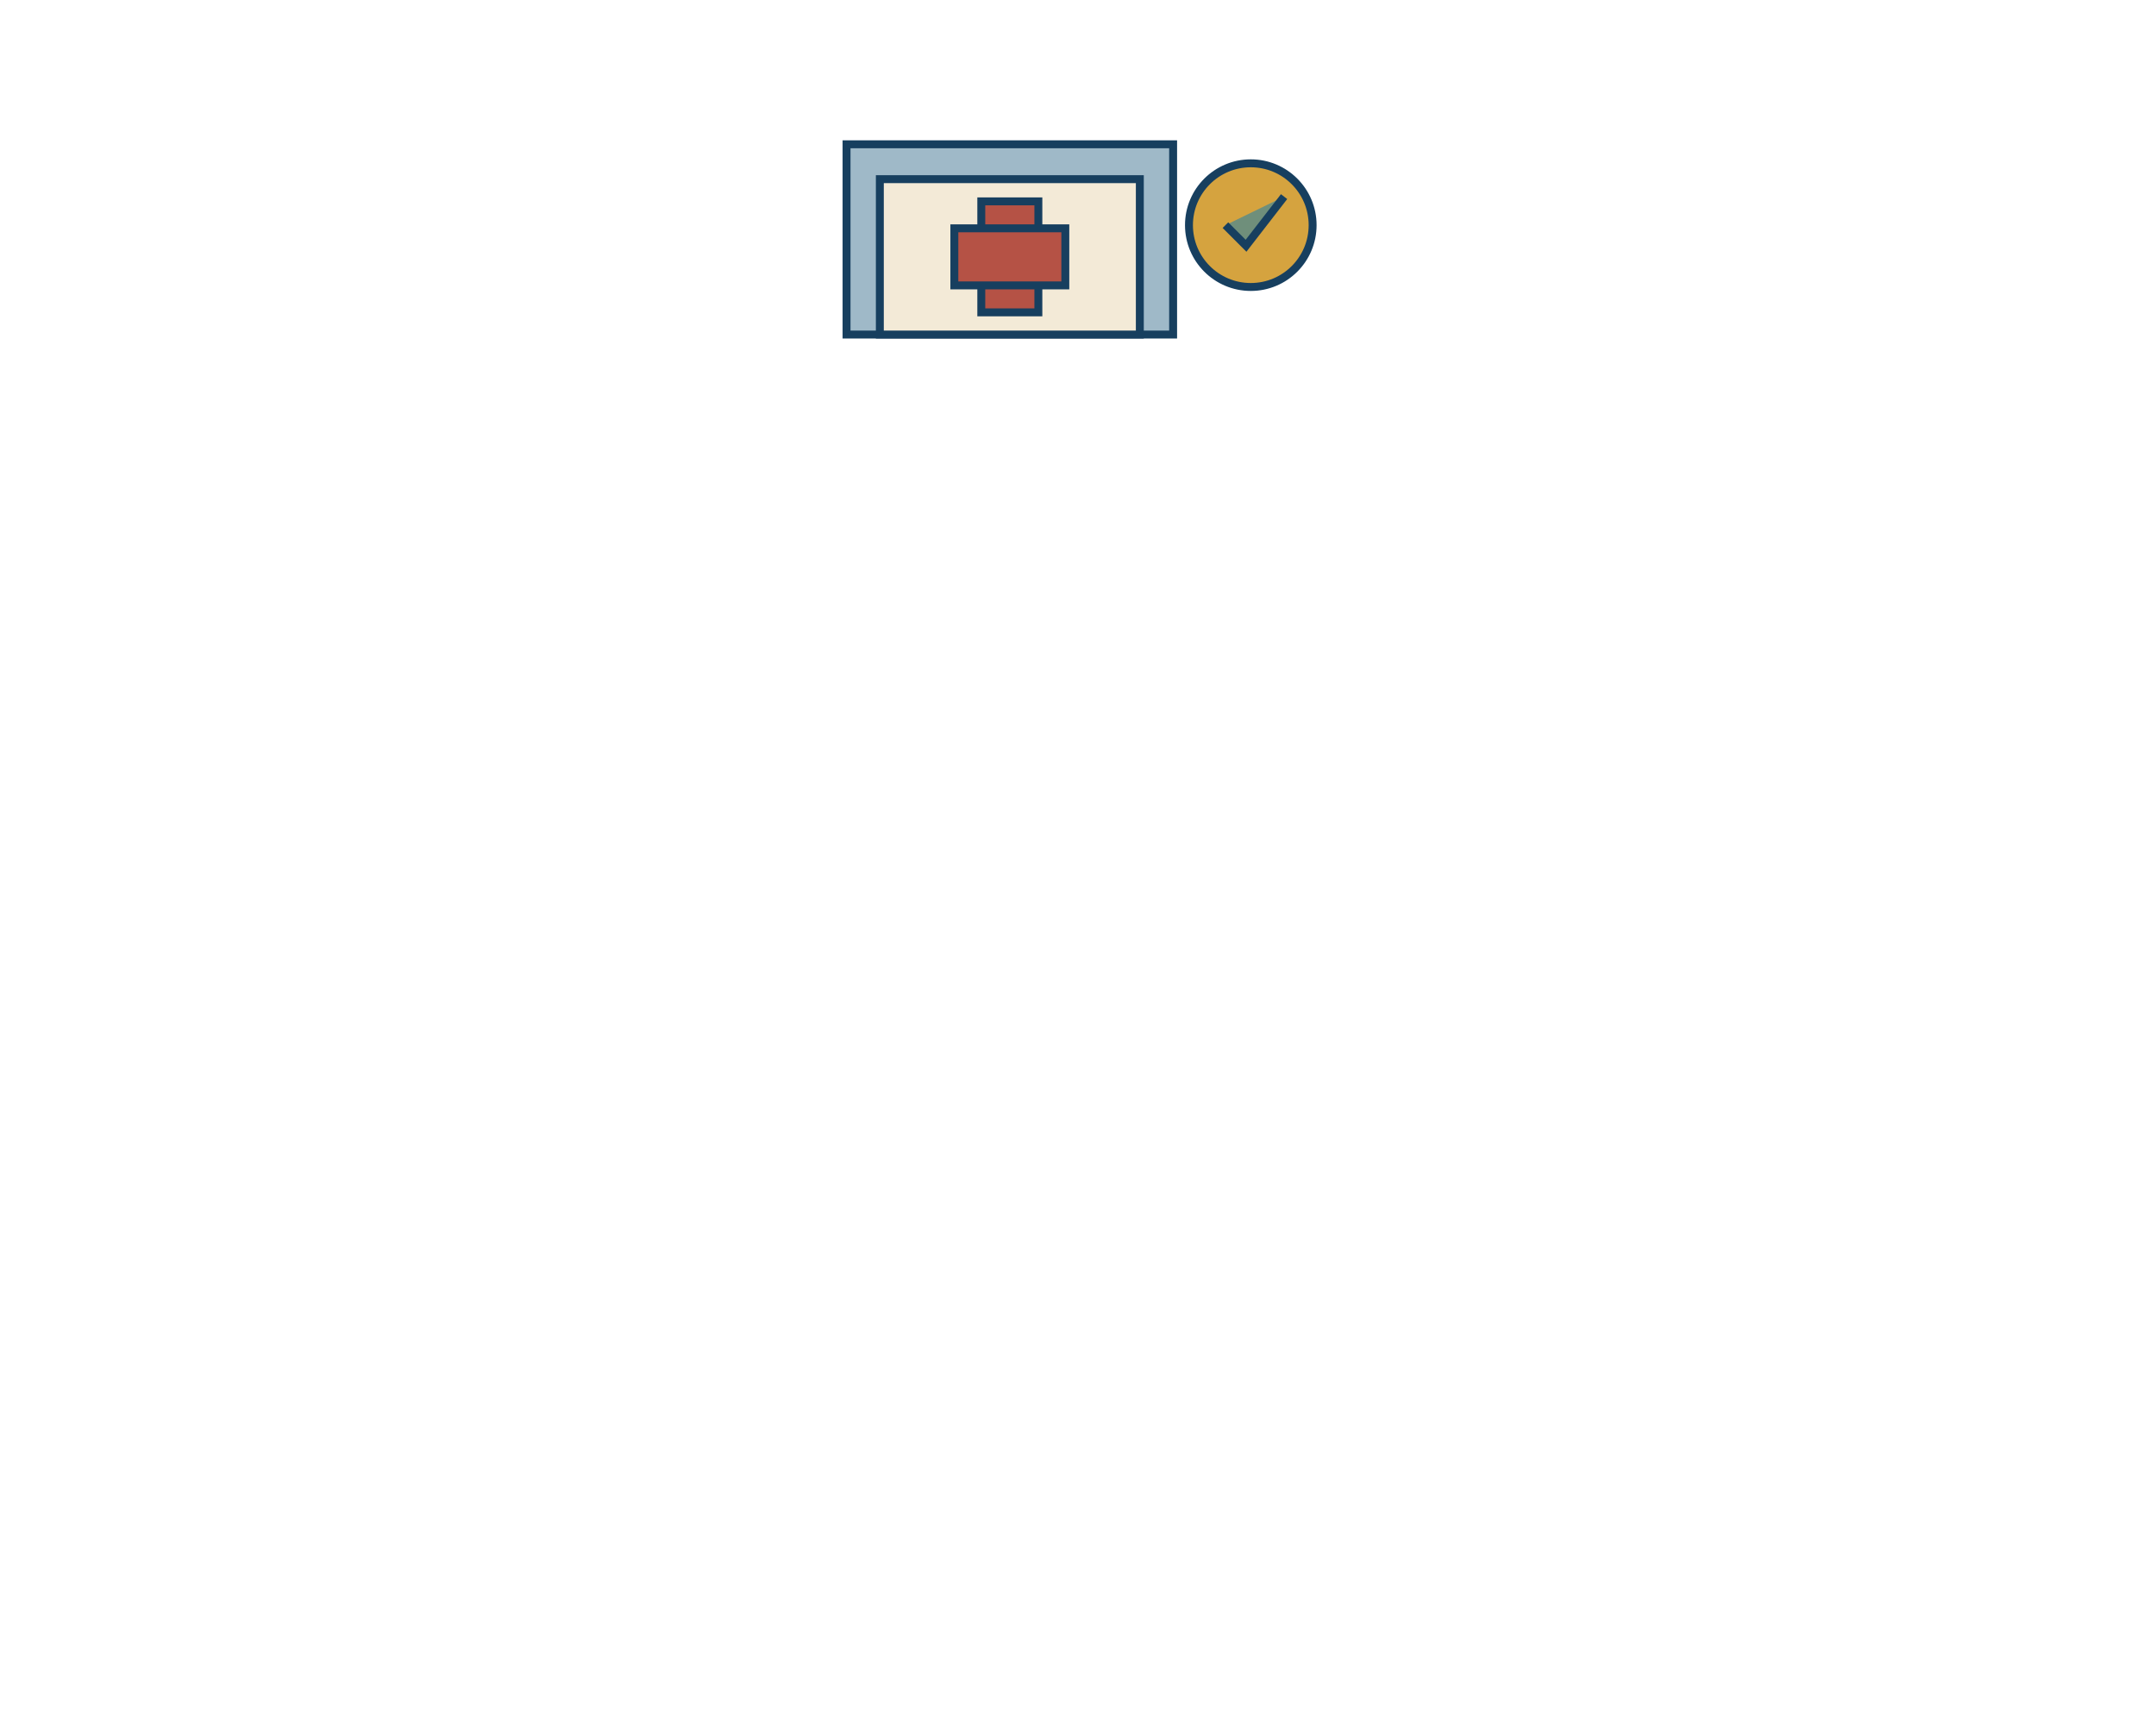
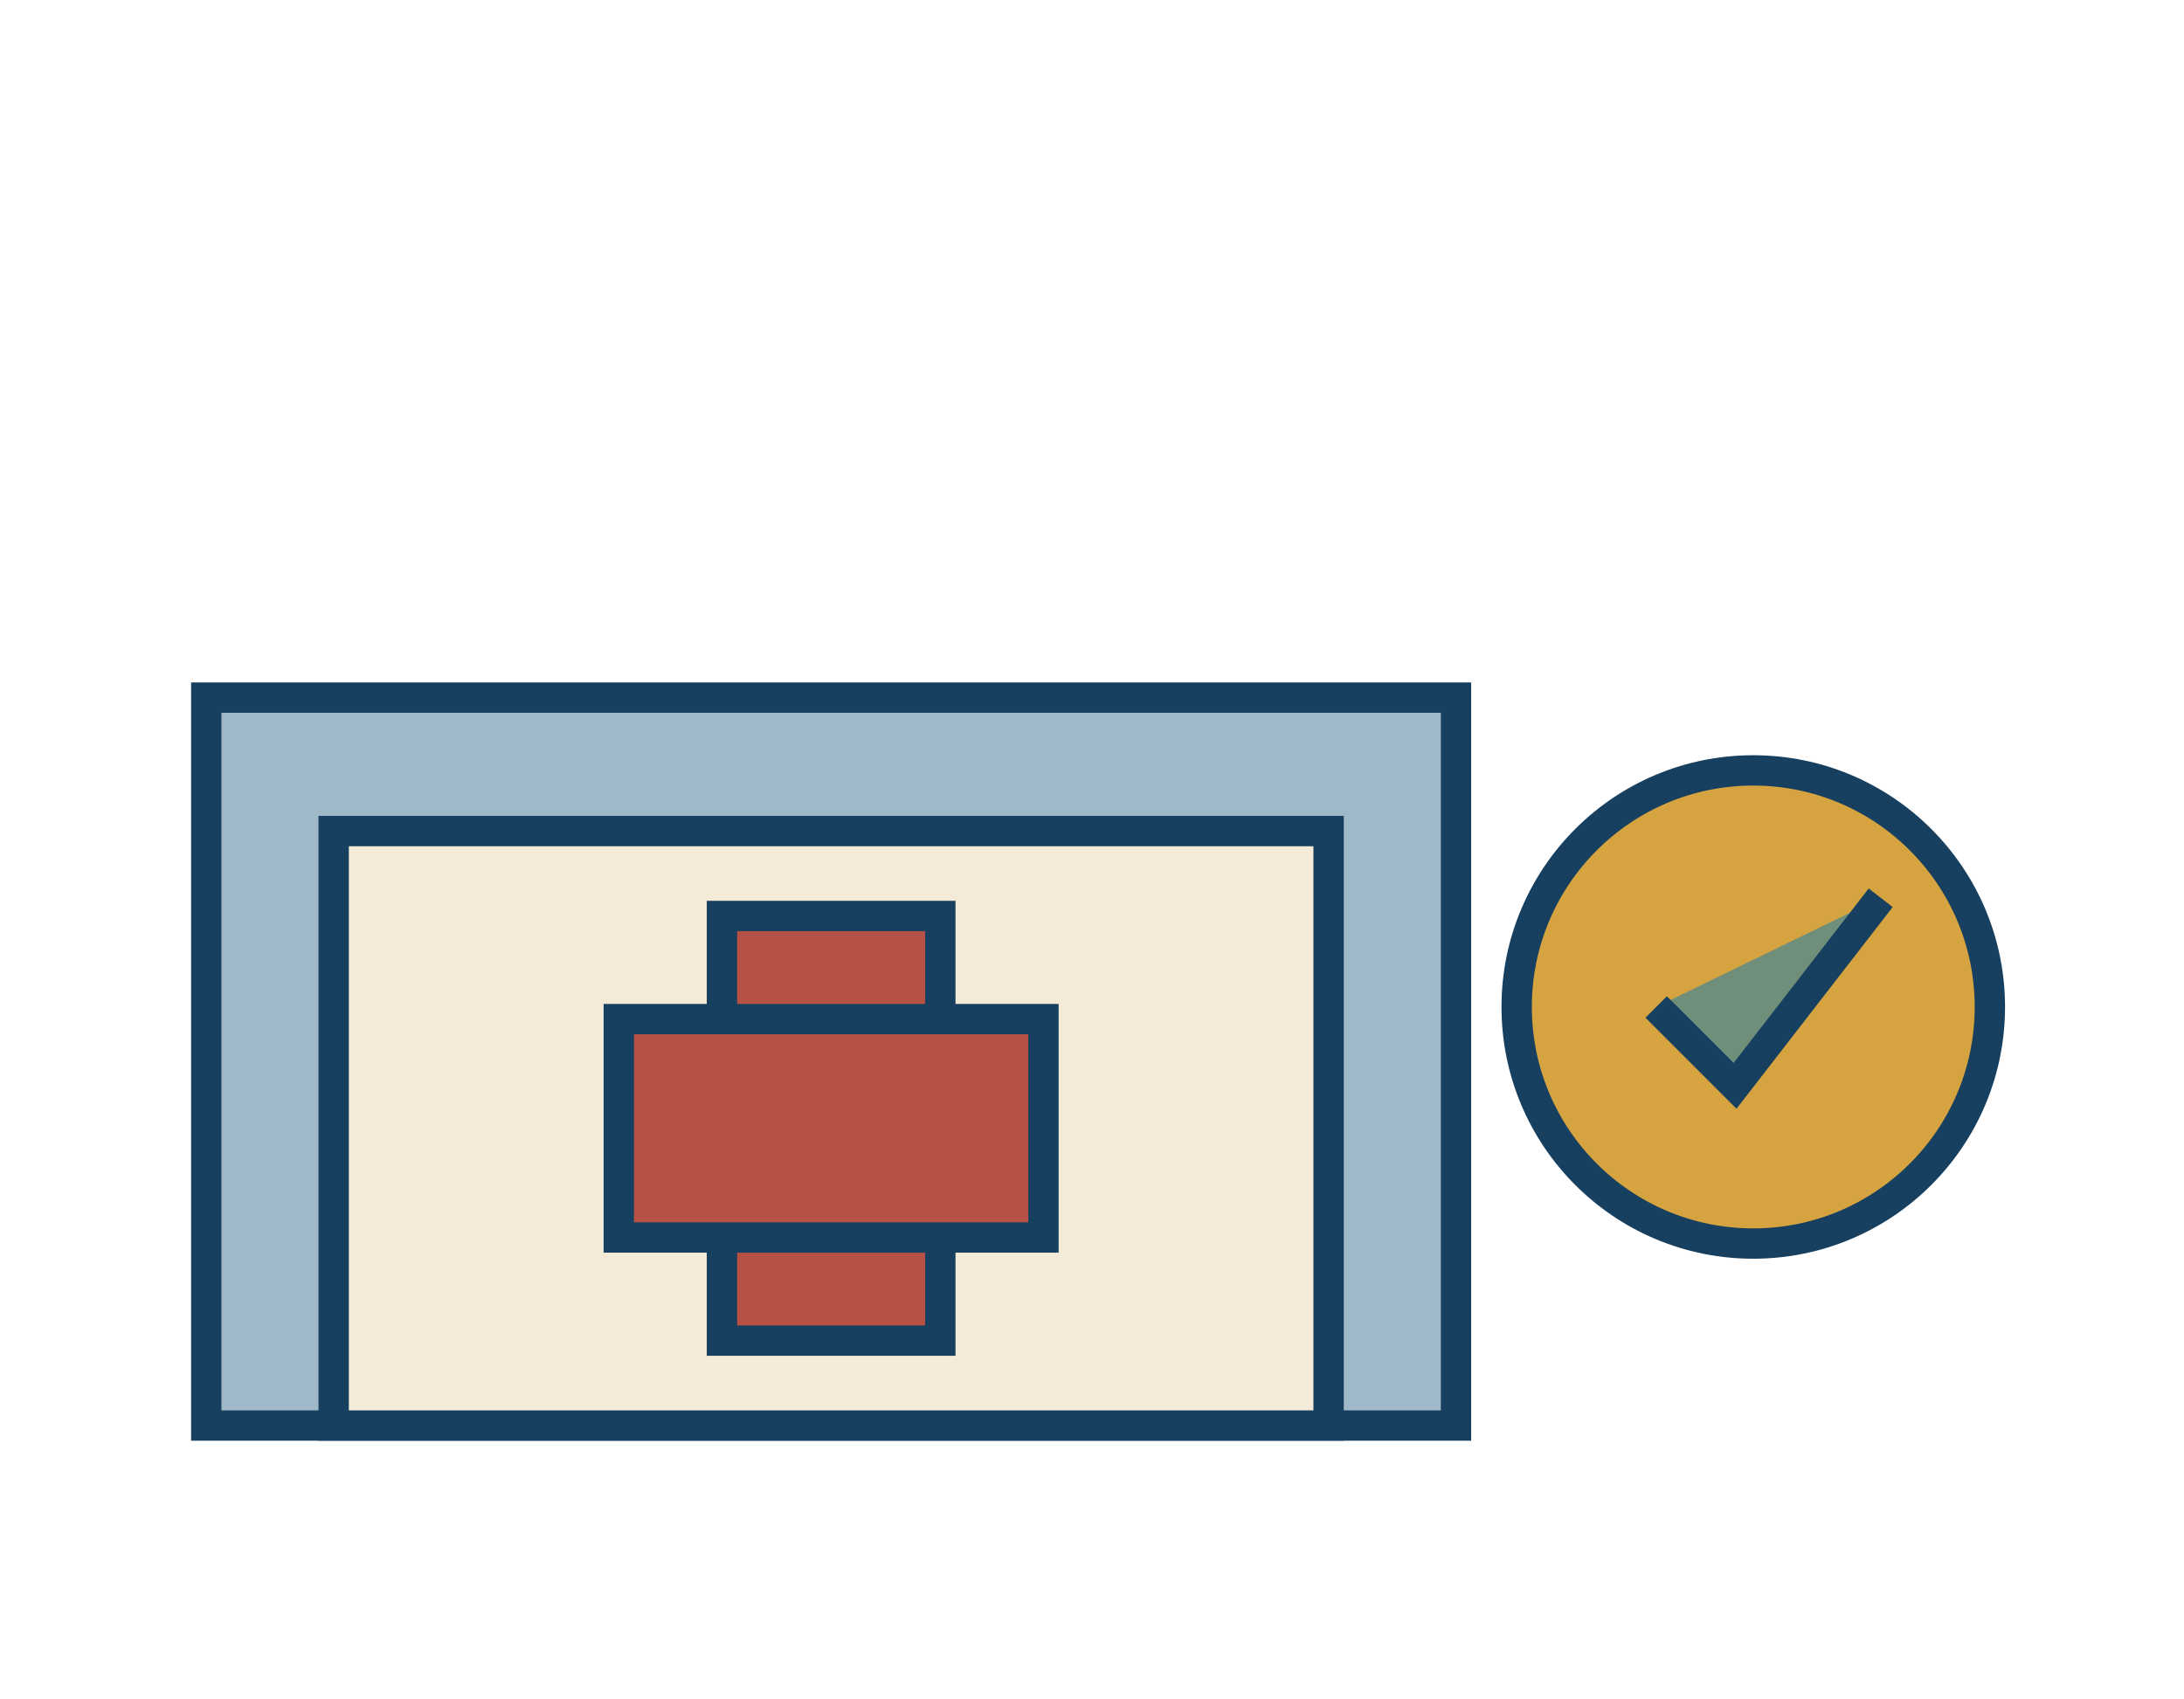
- <svg xmlns="http://www.w3.org/2000/svg" viewBox="-160 -130 680 540">
-   <g transform="translate(90 -142) scale(0.5)" stroke="#173f5f" stroke-width="5">
+ <svg xmlns="http://www.w3.org/2000/svg" viewBox="0 0 360 280">
+   <g stroke="#173f5f" stroke-width="5">
    <path fill="#9fb9c8" d="M34 115h206v120H34z" />
    <path fill="#f3ead7" d="M55 137h164v98H55z" />
    <path fill="#b55245" d="M119 151h36v70h-36z" />
    <path fill="#b55245" d="M102 168h70v36h-70z" />
    <circle cx="289" cy="166" r="39" fill="#d5a33f" />
    <path fill="#6f8f7b" d="M273 166l13 13 24-31" />
  </g>
</svg>
